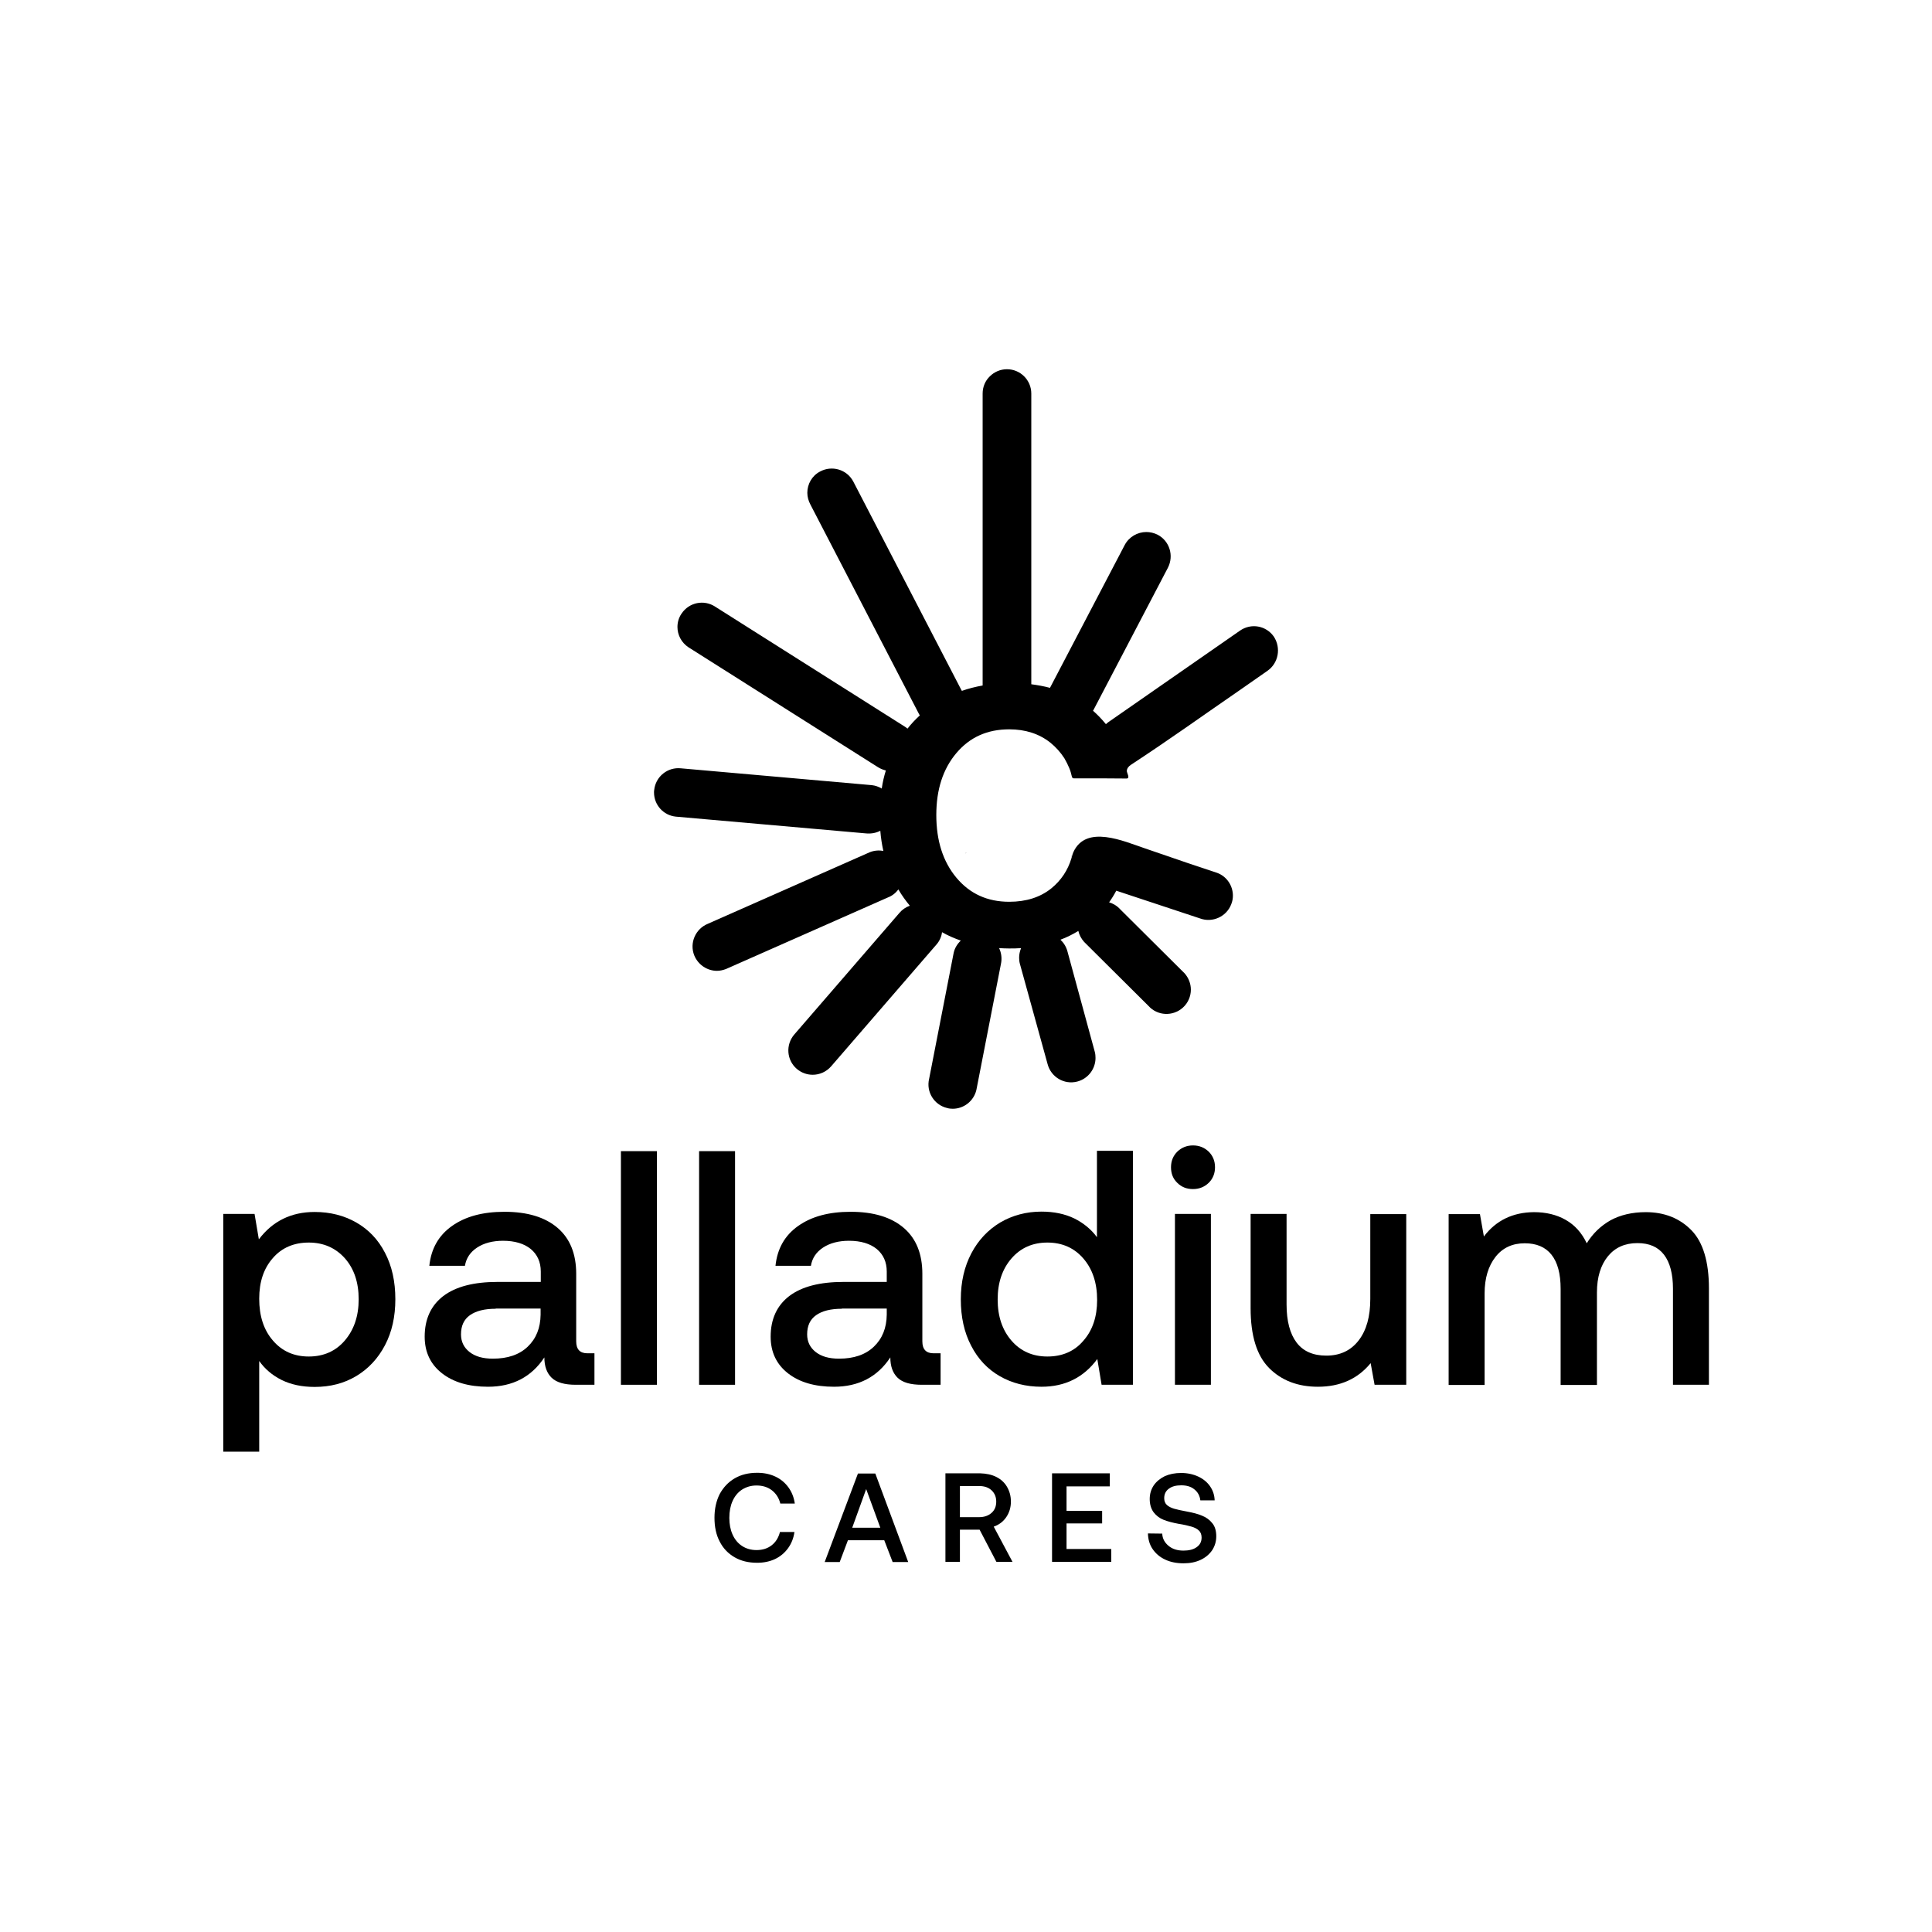
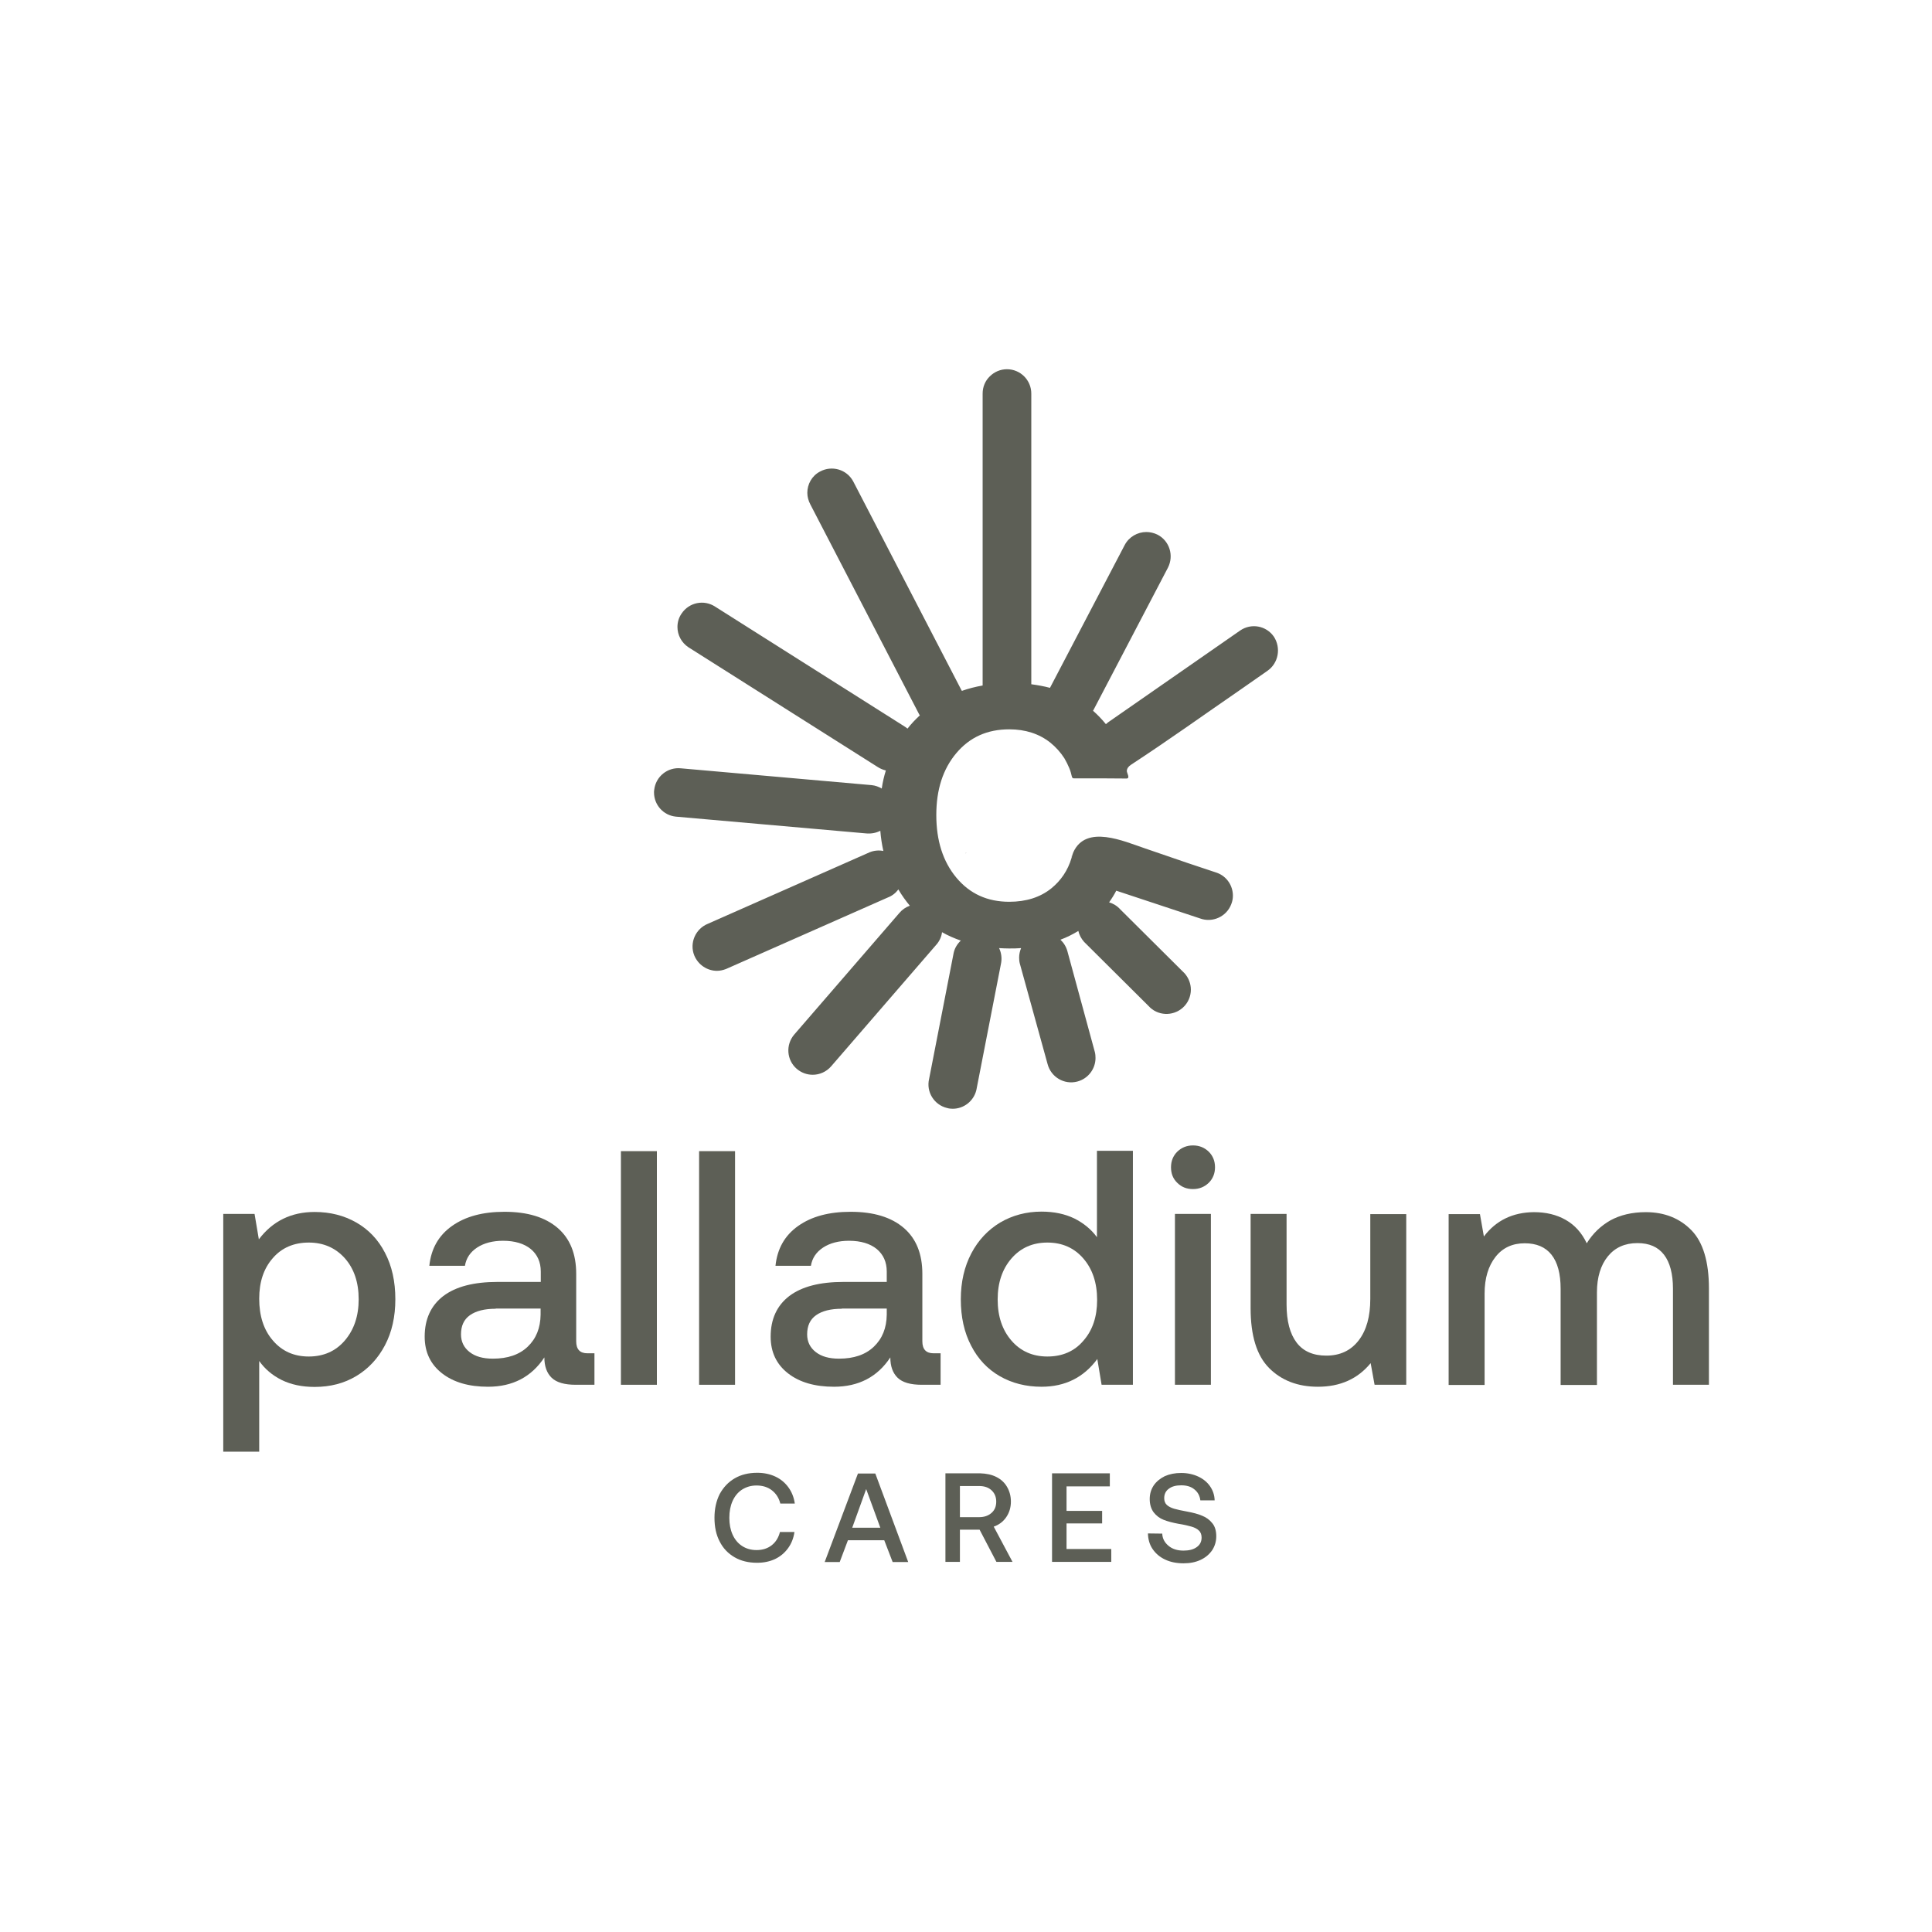
<svg xmlns="http://www.w3.org/2000/svg" version="1.1" id="Capa_1" x="0px" y="0px" viewBox="0 0 1080 1080" style="enable-background:new 0 0 1080 1080;" xml:space="preserve">
  <style type="text/css">
- 	#palladium-care-Capa_1 .st0{fill:#5D5F56;}
+ 	.st0{fill:#5D5F56;}
</style>
  <g>
    <path class="st0" d="M-1398.2,687.8L-1398.2,687.8c-5,0-9.1-4.1-9.1-9.1V570.1c0-5,4.1-9.1,9.1-9.1l0,0c5,0,9.1,4.1,9.1,9.1v108.5   C-1389.1,683.7-1393.2,687.8-1398.2,687.8z" />
    <path class="st0" d="M-1378.3,692.4L-1378.3,692.4c-4.5-2.3-6.2-7.8-3.8-12.3l27.9-53.3c2.3-4.5,7.8-6.2,12.3-3.8v0   c4.5,2.3,6.2,7.8,3.8,12.3l-27.9,53.3C-1368.3,693.1-1373.8,694.8-1378.3,692.4z" />
    <path class="st0" d="M-1362.7,705.8L-1362.7,705.8c-2.9-4.1-1.8-9.8,2.3-12.7l49.4-34.3c4.1-2.9,9.8-1.8,12.7,2.3v0   c2.9,4.1,1.8,9.8-2.3,12.7l-49.4,34.3C-1354.2,711-1359.9,710-1362.7,705.8z" />
    <path class="st0" d="M-1370,743.8c-1.8,0.8-2.5,0-4.1,0.9c0.7-7.8,10.4-11.1,16.9-7.8c0.7,0.2,1.5,0.4,2.1,0.7c0,0,0.7,0.2,2,0.7   c7.4,2.5,33.4,11.1,33.4,11.1c4.7,1.8,7.1,7,5.4,11.7l0,0c-1.8,4.7-7,7.1-11.7,5.4l-35.4-11.8c-0.7-0.3-1.5-0.7-2.2-1.1   c-0.7-0.5-1.5-1-2.2-1.6c-0.3-0.4-0.6-0.8-0.9-1.1c-0.3-0.6-0.6-1.1-0.9-1.7c-0.8-1.9,0.2-7.1-1.6-5.9   C-1370,743.8-1370,744.4-1370,743.8z" />
    <path class="st0" d="M-1368.7,762.4L-1368.7,762.4c3.7-3.4,9.5-3.1,12.9,0.7l24.1,24c3.4,3.7,3.1,9.5-0.7,12.9l0,0   c-3.7,3.4-9.5,3.1-12.9-0.7l-24.1-24C-1372.7,771.5-1372.4,765.7-1368.7,762.4z" />
    <path class="st0" d="M-1386.6,772.3L-1386.6,772.3c4.9-1.2,9.8,1.7,11.1,6.6l10.3,37.5c1.2,4.9-1.7,9.8-6.6,11.1l0,0   c-4.9,1.2-9.8-1.7-11.1-6.6l-10.3-37.5C-1394.4,778.5-1391.5,773.5-1386.6,772.3z" />
    <path class="st0" d="M-1407.1,772.7L-1407.1,772.7c4.9,1.1,7.9,6,6.8,10.9l-9.1,47c-1.1,4.9-6,7.9-10.9,6.8l0,0   c-4.9-1.1-7.9-6-6.8-10.9l9.1-47C-1416.9,774.6-1412,771.5-1407.1,772.7z" />
    <path class="st0" d="M-1425.5,763.6L-1425.5,763.6c3.8,3.3,4.2,9,0.9,12.8l-39.3,45.5c-3.3,3.8-9,4.2-12.8,0.9l0,0   c-3.8-3.3-4.2-9-0.9-12.8l39.3-45.5C-1435,760.7-1429.3,760.3-1425.5,763.6z" />
    <path class="st0" d="M-1437.5,747L-1437.5,747c1.8,4.7-0.4,10-5.1,11.8l-60.5,26.7c-4.7,1.8-10-0.4-11.8-5.1l0,0   c-1.8-4.7,0.4-10,5.1-11.8l60.5-26.7C-1444.7,740-1439.4,742.3-1437.5,747z" />
    <path class="st0" d="M-1440.5,726.7L-1440.5,726.7c-0.5,5-5,8.6-10,8.1l-71.3-6.3c-5-0.5-8.6-5-8.1-10l0,0c0.5-5,5-8.6,10-8.1   l71.3,6.3C-1443.6,717.2-1440,721.7-1440.5,726.7z" />
    <path class="st0" d="M-1433.8,707.3L-1433.8,707.3c-2.8,4.2-8.4,5.3-12.6,2.5l-70.8-44.8c-4.2-2.8-5.3-8.4-2.5-12.6l0,0   c2.8-4.2,8.4-5.3,12.6-2.5l70.8,44.8C-1432.2,697.5-1431,703.2-1433.8,707.3z" />
    <path class="st0" d="M-1418.9,693.3L-1418.9,693.3c-4.4,2.4-9.9,0.8-12.4-3.6l-40.5-78.1c-2.4-4.4-0.8-9.9,3.6-12.4l0,0   c4.4-2.4,9.9-0.8,12.4,3.6l40.5,78.1C-1412.8,685.3-1414.4,690.9-1418.9,693.3z" />
  </g>
  <g>
    <rect x="-1452.1" y="615.5" style="fill:none;" width="116.9" height="200.1" />
    <text transform="matrix(1 0 0 1 -1452.093 774.1127)" class="st0" style="font-family:'Aeonik-Medium'; font-size:189.482px; letter-spacing:3;">c</text>
  </g>
  <g>
    <g>
      <g>
        <path class="st0" d="M410.7,826.4c3.6-2.1,7.8-3.1,12.6-3.1c3.7,0,7.1,0.7,10.1,2.1c3,1.4,5.4,3.4,7.3,6c1.9,2.6,3.1,5.6,3.6,9.1     h-8.1c-0.8-3.2-2.4-5.6-4.7-7.4c-2.3-1.8-5.2-2.7-8.6-2.7c-3.1,0-5.7,0.8-8.1,2.3c-2.3,1.5-4.1,3.7-5.3,6.4     c-1.2,2.7-1.8,5.8-1.8,9.4c0,3.5,0.6,6.6,1.8,9.3c1.2,2.7,3,4.9,5.3,6.4c2.3,1.5,5,2.3,8.1,2.3c3.4,0,6.2-0.9,8.5-2.7     c2.3-1.8,3.8-4.3,4.6-7.4h8.1c-0.5,3.5-1.7,6.5-3.6,9.1c-1.9,2.6-4.3,4.6-7.2,6c-3,1.4-6.3,2.1-10.1,2.1c-4.8,0-9-1-12.6-3.1     c-3.6-2.1-6.4-5-8.3-8.8c-2-3.8-2.9-8.2-2.9-13.3c0-5,1-9.4,2.9-13.2C404.4,831.4,407.1,828.5,410.7,826.4z" />
        <path class="st0" d="M479.6,823.7h9.7l18.4,49.5h-8.7l-4.7-12.2h-20.3l-4.6,12.2h-8.4L479.6,823.7z M492.1,854l-7.9-21.6     l-7.8,21.6H492.1z" />
        <path class="st0" d="M556.9,825.6c2.6,1.3,4.6,3.1,6,5.5s2.2,5.1,2.2,8.3c0,3.3-0.9,6.2-2.6,8.7c-1.7,2.5-4.1,4.3-7,5.3     l10.5,19.7h-9l-9.4-18h-11v18h-8.1v-49.5h19.5C551.3,823.7,554.3,824.3,556.9,825.6z M547.3,848.1c2.9,0,5.2-0.8,7-2.4     s2.6-3.7,2.6-6.3c0-2.6-0.9-4.7-2.6-6.3s-4-2.4-7-2.4h-10.7v17.4H547.3z" />
        <path class="st0" d="M620.4,823.7v7.2h-24.2v13.7h19.9v7h-19.9v14.3h25v7.2h-33.1v-49.5H620.4z" />
        <path class="st0" d="M653.2,864.1c2.1,1.8,4.9,2.7,8.4,2.7c3,0,5.5-0.6,7.3-1.9c1.9-1.3,2.8-3.1,2.8-5.4c0-1.6-0.5-3-1.5-3.9     c-1-1-2.4-1.7-4.1-2.2c-1.7-0.5-4.2-1.1-7.4-1.6c-3.2-0.6-5.9-1.3-8.2-2.2c-2.3-0.9-4.1-2.3-5.6-4.2c-1.4-1.9-2.2-4.4-2.2-7.4     c0-2.8,0.7-5.3,2.2-7.6c1.5-2.2,3.6-3.9,6.2-5.2c2.7-1.2,5.7-1.8,9.2-1.8c3.5,0,6.7,0.7,9.5,2c2.8,1.3,5,3.1,6.6,5.4     c1.6,2.3,2.5,4.9,2.6,7.9h-8c-0.3-2.5-1.4-4.6-3.3-6.1c-1.9-1.6-4.4-2.3-7.4-2.3c-2.9,0-5.2,0.6-6.9,1.9c-1.7,1.2-2.6,3-2.6,5.3     c0,1.6,0.5,2.9,1.5,3.8c1,0.9,2.4,1.6,4.1,2.1c1.7,0.5,4.1,1,7.3,1.6c3.2,0.6,6,1.3,8.3,2.3c2.3,0.9,4.2,2.3,5.7,4.2     c1.5,1.8,2.2,4.3,2.2,7.3c0,2.9-0.8,5.5-2.3,7.8c-1.6,2.3-3.7,4.1-6.5,5.4s-5.9,1.9-9.5,1.9c-3.9,0-7.4-0.7-10.3-2.1     c-3-1.4-5.3-3.4-7-5.9c-1.7-2.5-2.5-5.4-2.6-8.7l8,0.1C649.8,860,651,862.3,653.2,864.1z" />
      </g>
      <g>
        <path class="st0" d="M215.2,700.3c3.9,7.4,5.8,16.1,5.8,26c0,9.7-1.9,18.3-5.8,25.7c-3.9,7.4-9.2,13.1-16,17.2     s-14.6,6.1-23.3,6.1c-7.1,0-13.2-1.3-18.5-3.9c-5.2-2.6-9.4-6.2-12.5-10.6v50.7h-20.1V678.6h17.5l2.4,14.2     c7.7-10.2,18.1-15.3,31.2-15.3c8.7,0,16.5,2,23.3,5.9C206,687.3,211.4,692.9,215.2,700.3z M200.5,726.3c0-9.5-2.6-17.1-7.7-22.9     c-5.2-5.8-11.9-8.8-20.2-8.8c-8.3,0-15.1,2.9-20.1,8.7c-5.1,5.8-7.6,13.3-7.6,22.7c0,9.6,2.5,17.4,7.6,23.3c5.1,6,11.8,9,20.1,9     c8.3,0,15.1-3,20.2-9C197.9,743.3,200.5,735.7,200.5,726.3z" />
        <path class="st0" d="M332.4,774.1h-10.6c-6.2,0-10.7-1.3-13.4-3.9c-2.7-2.6-4.1-6.4-4.1-11.4c-7.2,10.9-17.7,16.4-31.5,16.4     c-10.7,0-19.3-2.5-25.7-7.5s-9.7-11.8-9.7-20.5c0-9.8,3.5-17.4,10.4-22.7c7-5.3,17.1-7.9,30.4-7.9h24.1v-5.8     c0-5.3-1.9-9.5-5.6-12.6c-3.7-3-8.9-4.6-15.5-4.6c-5.8,0-10.7,1.3-14.5,3.8c-3.8,2.5-6.1,5.9-6.8,10.2H240     c1-9.6,5.2-17,12.7-22.3c7.5-5.3,17.2-7.9,29.3-7.9c12.8,0,22.7,3,29.7,9s10.4,14.6,10.4,25.7v37.7c0,4.5,2.1,6.7,6.3,6.7h3.9     V774.1z M277.1,731.6c-6.2,0-11,1.2-14.4,3.6c-3.4,2.4-5,6-5,10.7c0,4.1,1.6,7.4,4.8,9.9c3.2,2.5,7.5,3.7,13,3.7     c8.3,0,14.8-2.2,19.5-6.7c4.7-4.5,7.1-10.4,7.2-17.9v-3.4H277.1z" />
        <path class="st0" d="M367.2,643.5v130.6h-20.1V643.5H367.2z" />
        <path class="st0" d="M410.9,643.5v130.6h-20.1V643.5H410.9z" />
        <path class="st0" d="M525.8,774.1h-10.6c-6.2,0-10.7-1.3-13.4-3.9c-2.7-2.6-4.1-6.4-4.1-11.4c-7.2,10.9-17.7,16.4-31.5,16.4     c-10.7,0-19.3-2.5-25.7-7.5s-9.7-11.8-9.7-20.5c0-9.8,3.5-17.4,10.4-22.7c7-5.3,17.1-7.9,30.4-7.9h24.1v-5.8     c0-5.3-1.9-9.5-5.6-12.6c-3.7-3-8.9-4.6-15.5-4.6c-5.8,0-10.7,1.3-14.5,3.8c-3.8,2.5-6.1,5.9-6.8,10.2h-19.8     c1-9.6,5.2-17,12.7-22.3c7.5-5.3,17.2-7.9,29.3-7.9c12.8,0,22.7,3,29.7,9s10.4,14.6,10.4,25.7v37.7c0,4.5,2.1,6.7,6.3,6.7h3.9     V774.1z M470.6,731.6c-6.2,0-11,1.2-14.4,3.6c-3.4,2.4-5,6-5,10.7c0,4.1,1.6,7.4,4.8,9.9c3.2,2.5,7.5,3.7,13,3.7     c8.3,0,14.8-2.2,19.5-6.7c4.7-4.5,7.1-10.4,7.2-17.9v-3.4H470.6z" />
        <path class="st0" d="M633.3,774.1h-17.5l-2.4-14.4c-7.6,10.3-18,15.5-31.2,15.5c-8.7,0-16.5-2-23.3-5.9c-6.8-3.9-12.2-9.6-16-17     c-3.9-7.4-5.8-16.1-5.8-26c0-9.7,2-18.3,5.9-25.7c3.9-7.4,9.3-13.1,16.1-17.2c6.8-4,14.6-6.1,23.1-6.1c7,0,13.1,1.3,18.3,3.8     c5.2,2.6,9.5,6.1,12.7,10.5v-48.3h20.1V774.1z M613.3,726.7c0-9.6-2.6-17.3-7.7-23.2c-5.1-5.9-11.8-8.9-20.1-8.9     c-8.3,0-15,3-20.1,8.9c-5.1,5.9-7.7,13.5-7.7,22.9c0,9.5,2.6,17.1,7.7,23c5.1,5.9,11.8,8.9,20.1,8.9c8.3,0,15.1-2.9,20.1-8.8     C610.8,743.6,613.3,736,613.3,726.7z" />
        <path class="st0" d="M679.2,652.5c0,3.5-1.2,6.4-3.5,8.7c-2.4,2.3-5.3,3.5-8.8,3.5c-3.5,0-6.4-1.1-8.8-3.5     c-2.4-2.3-3.5-5.2-3.5-8.7c0-3.5,1.2-6.4,3.5-8.7c2.4-2.3,5.3-3.5,8.8-3.5c3.5,0,6.4,1.2,8.8,3.5     C678,646.1,679.2,649,679.2,652.5z M676.9,678.6v95.5h-20.1v-95.5H676.9z" />
        <path class="st0" d="M786.1,774.1h-17.7l-2.2-12.1c-7.2,8.8-17,13.2-29.5,13.2c-11.2,0-20.3-3.5-27.2-10.4     c-7-7-10.4-18.2-10.4-33.6v-52.6h20.1v50.6c0,9.3,1.9,16.4,5.6,21.3c3.7,4.9,9.3,7.3,16.6,7.3c7.7,0,13.7-2.8,18.1-8.5     c4.4-5.7,6.5-13.4,6.5-23.2v-47.4h20.1V774.1z" />
        <path class="st0" d="M955.3,720.2v53.9h-20.1v-53.7c0-8.3-1.7-14.7-5-19c-3.4-4.4-8.3-6.5-14.9-6.5c-7,0-12.5,2.5-16.5,7.4     c-4,4.9-6.1,11.7-6.1,20.2v51.7h-20.3v-53.7c0-8.5-1.7-14.8-5.1-19.1c-3.4-4.3-8.4-6.4-15-6.4c-6.8,0-12.3,2.5-16.3,7.6     c-4,5.1-6.1,11.9-6.1,20.5v51.1h-20.1v-95.5h17.5l2.2,12.5c6.8-9,16.2-13.5,28-13.6c6.7,0,12.6,1.4,17.7,4.3     c5.1,2.9,9,7.2,11.8,13.1c3.4-5.5,7.8-9.7,13.2-12.8c5.5-3,12.1-4.6,19.8-4.6c10.4,0,19,3.4,25.6,10.2     C952,694.4,955.3,705.3,955.3,720.2z" />
      </g>
    </g>
    <g>
      <g>
        <g>
          <path class="st0" d="M708.5,375c-5,3.5-9.9,6.9-14.9,10.4c-10.2,7.1-20.4,14.1-30.5,21.2c-10.2,7.1-20.5,14.1-31,21      c-1.2,0.8-2.1,1.9-2.2,3.3c-0.1,1.1,2.1,4.3-0.2,4.3c-4.8,0-9.7-0.1-14.5-0.1c-4.9,0-9.9,0-14.8,0c-0.3,0-0.7,0-0.9-0.3      c-0.1-0.2-0.2-0.4-0.3-0.6c-0.4-1.7-0.8-3.3-1.5-4.9c-0.8-1.9-1.7-3.7-2.7-5.4c-2.1-3.3-4.8-6.3-7.9-8.8      c-6.2-4.9-13.9-7.4-22.9-7.4c-12.3,0-22.1,4.4-29.6,13.3c-7.5,8.9-11.2,20.4-11.2,34.6c0,14.3,3.7,26,11.2,35      c7.5,9,17.3,13.5,29.6,13.5c9.4,0,17.3-2.5,23.5-7.5c5.4-4.4,9.2-10,11.3-17c0.2-0.8,0.5-1.6,0.7-2.4c0.1-0.3,0.2-0.5,0.3-0.8      c7.1-15.7,28.3-6.1,39.9-2.2c10.7,3.6,21.3,7.4,32,10.9c2.8,0.9,5.6,1.9,8.4,2.8c5.5,2,8.9,7.2,8.9,12.8c0,1.6-0.3,3.2-0.9,4.7      c-2.6,7-10.5,10.6-17.5,8l-46.8-15.5c-1.2,2.3-2.5,4.4-4,6.5c2.3,0.7,4.5,2,6.2,3.9l36,35.8c2.3,2.6,3.5,5.9,3.5,9.1      c0,3.7-1.5,7.4-4.5,10.1c-5.6,5-14.2,4.6-19.2-1l-36-35.8c-1.6-1.8-2.7-3.9-3.2-6.1c-3.1,1.9-6.5,3.6-10,4.9      c1.8,1.7,3.2,3.9,3.9,6.5L612,588c0.3,1.1,0.4,2.3,0.4,3.4c0,6.1-4.1,11.6-10.2,13.2c-7.3,1.9-14.7-2.5-16.6-9.8l-15.5-56.1      c-0.3-1.1-0.4-2.3-0.4-3.4c0-1.8,0.4-3.6,1.1-5.3c-2.2,0.2-4.5,0.2-6.8,0.2c-1.9,0-3.7-0.1-5.5-0.2c1.3,2.7,1.7,5.9,1,9      l-13.7,70.3c-1.5,6.3-7.1,10.5-13.2,10.5c-1,0-2.1-0.1-3.1-0.4c-7.3-1.7-11.9-9-10.1-16.4l13.7-70.3c0.6-2.8,2.1-5.1,4-6.9      c-3.7-1.3-7.2-2.8-10.5-4.7c-0.3,2.5-1.4,5-3.2,7l-58.8,68c-2.7,3.1-6.5,4.7-10.3,4.7c-3.2,0-6.3-1.1-8.9-3.3      c-5.7-4.9-6.3-13.5-1.4-19.2l58.8-68c1.6-1.9,3.6-3.2,5.8-4c-2.3-2.8-4.5-5.8-6.4-9.1c-1.5,2-3.5,3.6-5.9,4.5l-90.5,40      c-1.6,0.6-3.3,1-5,1c-5.4,0-10.5-3.3-12.7-8.6c-2.8-7,0.7-14.9,7.6-17.7l90.5-40c2.5-1,5.2-1.2,7.6-0.7      c-0.8-3.6-1.4-7.4-1.7-11.3c-2.3,1.2-4.9,1.7-7.7,1.5l-106.6-9.4c-7-0.7-12.2-6.6-12.2-13.5c0-0.5,0-1,0.1-1.4      c0.8-7.5,7.5-12.9,15-12.1l106.6,9.4c2,0.2,3.9,0.9,5.6,1.9c0.5-3.5,1.3-6.9,2.3-10.1c-1.6-0.4-3.1-1-4.5-1.9l-105.9-67      c-3.9-2.6-6.1-6.9-6.1-11.3c0-2.6,0.7-5.2,2.3-7.5c4.2-6.3,12.6-8,18.9-3.8l105.9,67c0.5,0.3,1,0.7,1.5,1.1      c2.1-2.7,4.4-5.1,6.9-7.4c-0.3-0.4-0.5-0.8-0.7-1.2l-60.5-116.7c-1.1-2.1-1.7-4.3-1.7-6.5c0-4.8,2.5-9.5,7.1-11.9      c6.6-3.6,14.9-1.2,18.5,5.4l60.5,116.7c0.1,0.2,0.2,0.4,0.3,0.5c3.7-1.3,7.6-2.3,11.6-3c0-0.3,0-0.6,0-1V220      c0-3.8,1.5-7.2,4-9.6c2.5-2.5,5.9-4,9.6-4c7.5,0,13.6,6.1,13.6,13.6v162.2c0,0.1,0,0.2,0,0.3c3.6,0.5,7.1,1.1,10.4,2l0.1-0.1      l41.7-79.7c2.4-4.6,7.2-7.3,12.1-7.3c2.1,0,4.3,0.5,6.3,1.5c6.7,3.5,9.2,11.7,5.8,18.4l-41.7,79.7c-0.1,0.1-0.1,0.2-0.2,0.3      c2.6,2.3,5,4.8,7.2,7.5c0.4-0.3,0.8-0.7,1.2-1l73.8-51.3c6.2-4.3,14.6-2.8,18.9,3.4C716.2,362.2,714.7,370.7,708.5,375z" />
        </g>
      </g>
      <g>
        <g>
          <path class="st0" d="M599.5,477.3c-0.2,0.8-0.4,1.6-0.7,2.4C599,478.8,599.2,478,599.5,477.3z" />
        </g>
      </g>
    </g>
    <g>
      <g>
        <g>
          <path class="st0" d="M540,476.5c-0.1,0.3-0.1,0.5-0.2,0.8c0.1-0.3,0.2-0.5,0.3-0.8H540z" />
        </g>
      </g>
    </g>
  </g>
  <g>
    <text transform="matrix(1 0 0 1 -1435.402 1432.725)" class="st0" style="font-family:'Aeonik-Medium'; font-size:42.022px; letter-spacing:9;">CARES</text>
    <rect x="-1603.1" y="1279.5" style="fill:none;" width="505.1" height="117.1" />
    <text transform="matrix(1 0 0 1 -1603.09 1372.391)" class="st0" style="font-family:'Aeonik-Medium'; font-size:110.925px; letter-spacing:2;">palladium</text>
  </g>
  <g>
    <g>
      <path class="st0" d="M-1250.3,1136.5l-43.9,30.5c-1,0.7-2,1.1-3.1,1.3c0.3,1.3,0.6,2.6,0.9,4h-18.7c-1.2-4.9-3.7-8.9-7.4-11.8    c-3.7-2.9-8.3-4.4-13.6-4.4c-7.3,0-13.2,2.6-17.6,7.9c-4.4,5.3-6.7,12.1-6.7,20.5c0,8.5,2.2,15.5,6.7,20.8c4.4,5.3,10.3,8,17.6,8    c5.6,0,10.3-1.5,14-4.5c3.2-2.6,5.5-6,6.7-10.1c0.1-0.5,0.3-0.9,0.4-1.4c0,0,0,0,0,0c0.1-0.2,0.1-0.3,0.2-0.5    c2.3-5,9.3-6.8,14.4-4.3c0.7,0.2,1.3,0.4,1.9,0.6c0,0,0.6,0.2,1.7,0.6c6.6,2.2,29.7,9.9,29.7,9.9c3.3,1.2,5.3,4.3,5.3,7.6    c0,0.9-0.2,1.9-0.5,2.8c-1.6,4.2-6.2,6.3-10.4,4.8l-27.8-9.2c-0.7,1.4-1.5,2.6-2.4,3.9c1.4,0.4,2.7,1.2,3.7,2.3l21.4,21.3    c1.4,1.5,2.1,3.5,2.1,5.4c0,2.2-0.9,4.4-2.7,6c-3.3,3-8.4,2.7-11.4-0.6l-21.4-21.3c-1-1.1-1.6-2.3-1.9-3.6    c-1.9,1.1-3.8,2.1-5.9,2.9c1.1,1,1.9,2.3,2.3,3.9l9.2,33.3c0.2,0.7,0.3,1.4,0.3,2c0,3.6-2.4,6.9-6.1,7.8c-4.3,1.1-8.7-1.5-9.8-5.8    l-9.2-33.3c-0.2-0.7-0.3-1.4-0.3-2c0-1.1,0.2-2.1,0.6-3.1c-1.3,0.1-2.7,0.1-4.1,0.1c-1.1,0-2.2,0-3.3-0.1c0.8,1.6,1,3.5,0.6,5.4    l-8.1,41.8c-0.9,3.7-4.2,6.2-7.9,6.2c-0.6,0-1.2-0.1-1.9-0.2c-4.3-1-7-5.4-6-9.7l8.1-41.8c0.4-1.6,1.2-3,2.4-4.1    c-2.2-0.8-4.3-1.7-6.3-2.8c-0.2,1.5-0.8,2.9-1.9,4.2l-34.9,40.5c-1.6,1.9-3.9,2.8-6.1,2.8c-1.9,0-3.8-0.6-5.3-2    c-3.4-2.9-3.8-8-0.8-11.4l34.9-40.5c1-1.1,2.2-1.9,3.4-2.3c-1.4-1.7-2.7-3.5-3.8-5.4c-0.9,1.2-2.1,2.1-3.5,2.7l-53.8,23.8    c-1,0.4-2,0.6-3,0.6c-3.2,0-6.3-1.9-7.5-5.1c-1.6-4.2,0.4-8.9,4.5-10.5l53.8-23.8c1.5-0.6,3.1-0.7,4.5-0.4c-0.5-2.2-0.8-4.4-1-6.7    c-1.4,0.7-2.9,1-4.6,0.9l-63.4-5.6c-4.2-0.4-7.2-3.9-7.2-8c0-0.3,0-0.6,0-0.9c0.5-4.4,4.4-7.7,8.9-7.2l63.4,5.6    c1.2,0.1,2.3,0.5,3.3,1.1c0.3-2.1,0.8-4.1,1.3-6c-0.9-0.2-1.8-0.6-2.7-1.2l-62.9-39.8c-2.3-1.6-3.6-4.1-3.6-6.7    c0-1.5,0.4-3.1,1.4-4.5c2.5-3.7,7.5-4.7,11.2-2.3l62.9,39.8c0.3,0.2,0.6,0.4,0.9,0.7c1.3-1.6,2.6-3.1,4.1-4.4    c-0.2-0.2-0.3-0.5-0.4-0.7l-36-69.4c-0.7-1.2-1-2.6-1-3.9c0-2.9,1.5-5.6,4.2-7.1c3.9-2.2,8.8-0.7,11,3.2l36,69.4    c0.1,0.1,0.1,0.2,0.2,0.3c2.2-0.8,4.5-1.4,6.9-1.8c0-0.2,0-0.4,0-0.6v-96.5c0-2.2,0.9-4.3,2.4-5.7c1.5-1.5,3.5-2.4,5.7-2.4    c4.5,0,8.1,3.6,8.1,8.1v96.5c0,0.1,0,0.1,0,0.2c2.2,0.3,4.2,0.7,6.2,1.2l0-0.1l24.8-47.4c1.4-2.8,4.3-4.3,7.2-4.3    c1.3,0,2.5,0.3,3.7,0.9c4,2.1,5.5,7,3.4,10.9l-24.8,47.4c0,0.1-0.1,0.1-0.1,0.2c1.6,1.4,3,2.9,4.3,4.5c0.2-0.2,0.5-0.4,0.7-0.6    l43.9-30.5c3.7-2.5,8.7-1.6,11.3,2S-1246.7,1134-1250.3,1136.5z" />
    </g>
    <g>
      <path class="st0" d="M-1315.1,1197.3c-0.1,0.5-0.2,1-0.4,1.4C-1315.4,1198.3-1315.3,1197.8-1315.1,1197.3z" />
    </g>
  </g>
  <g>
    <g>
      <path class="st0" d="M-1350.5,1196.9c0,0.2-0.1,0.3-0.1,0.5C-1350.6,1197.2-1350.5,1197-1350.5,1196.9L-1350.5,1196.9z" />
    </g>
  </g>
</svg>
